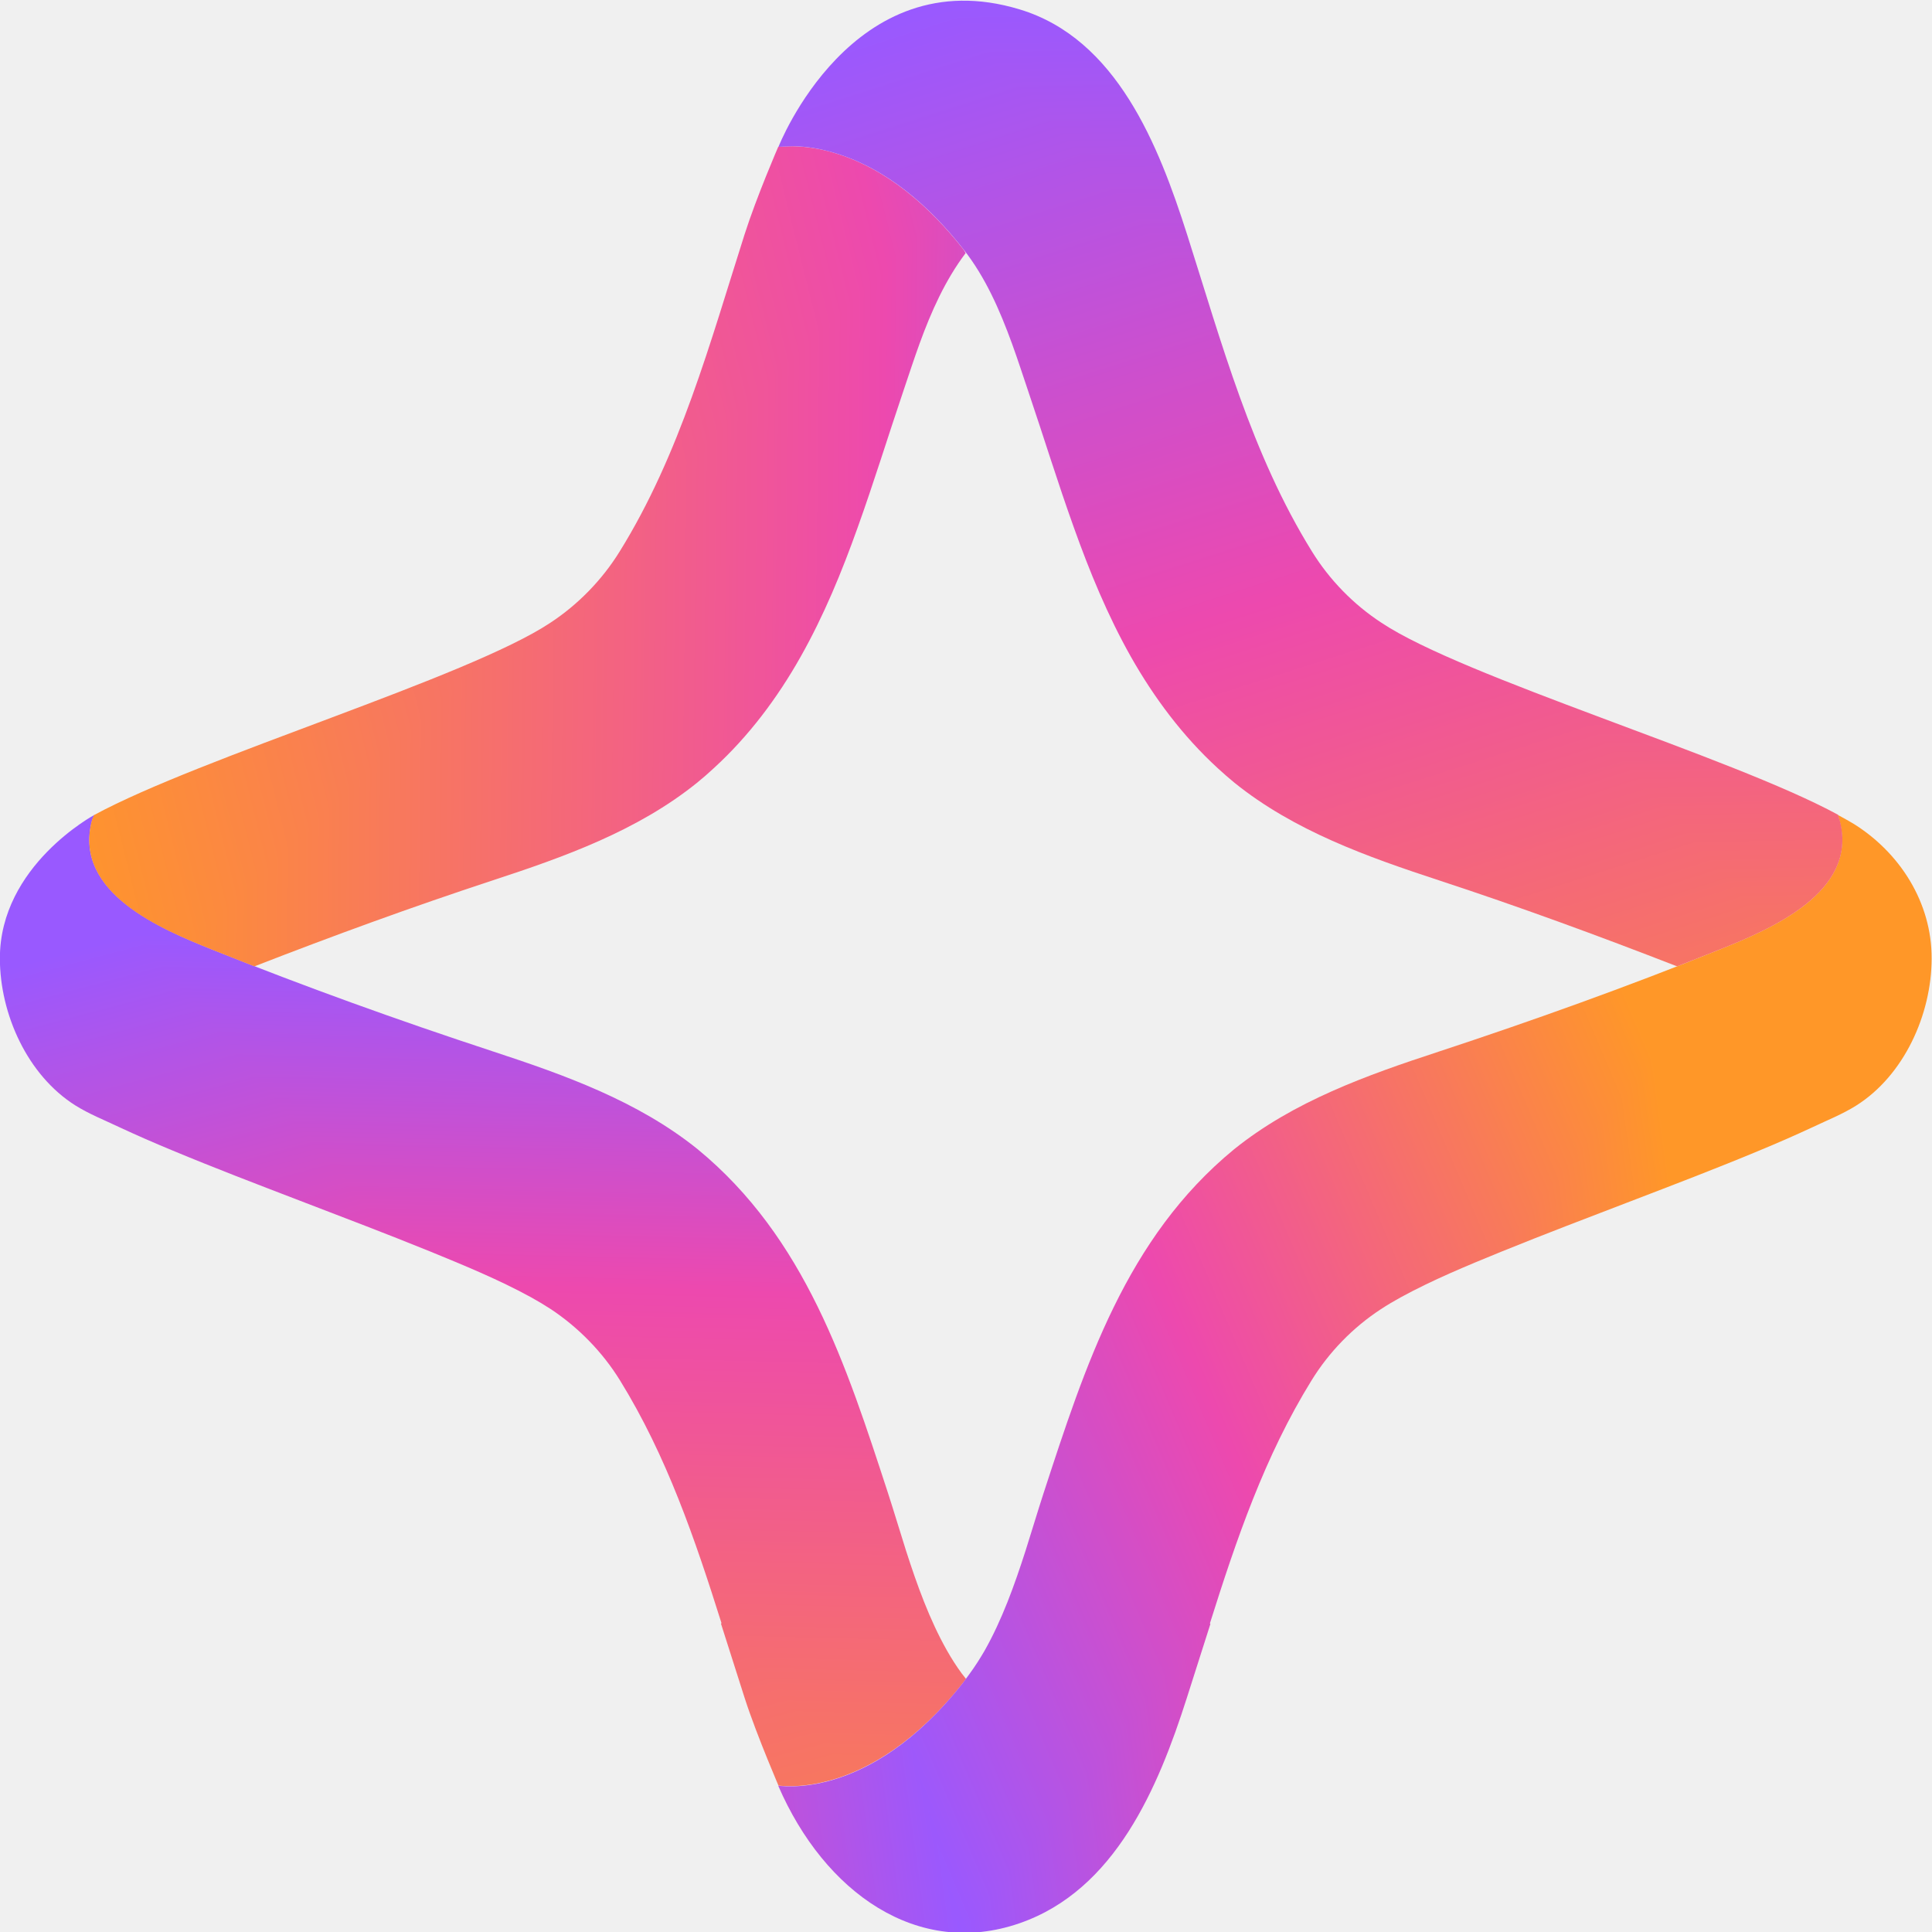
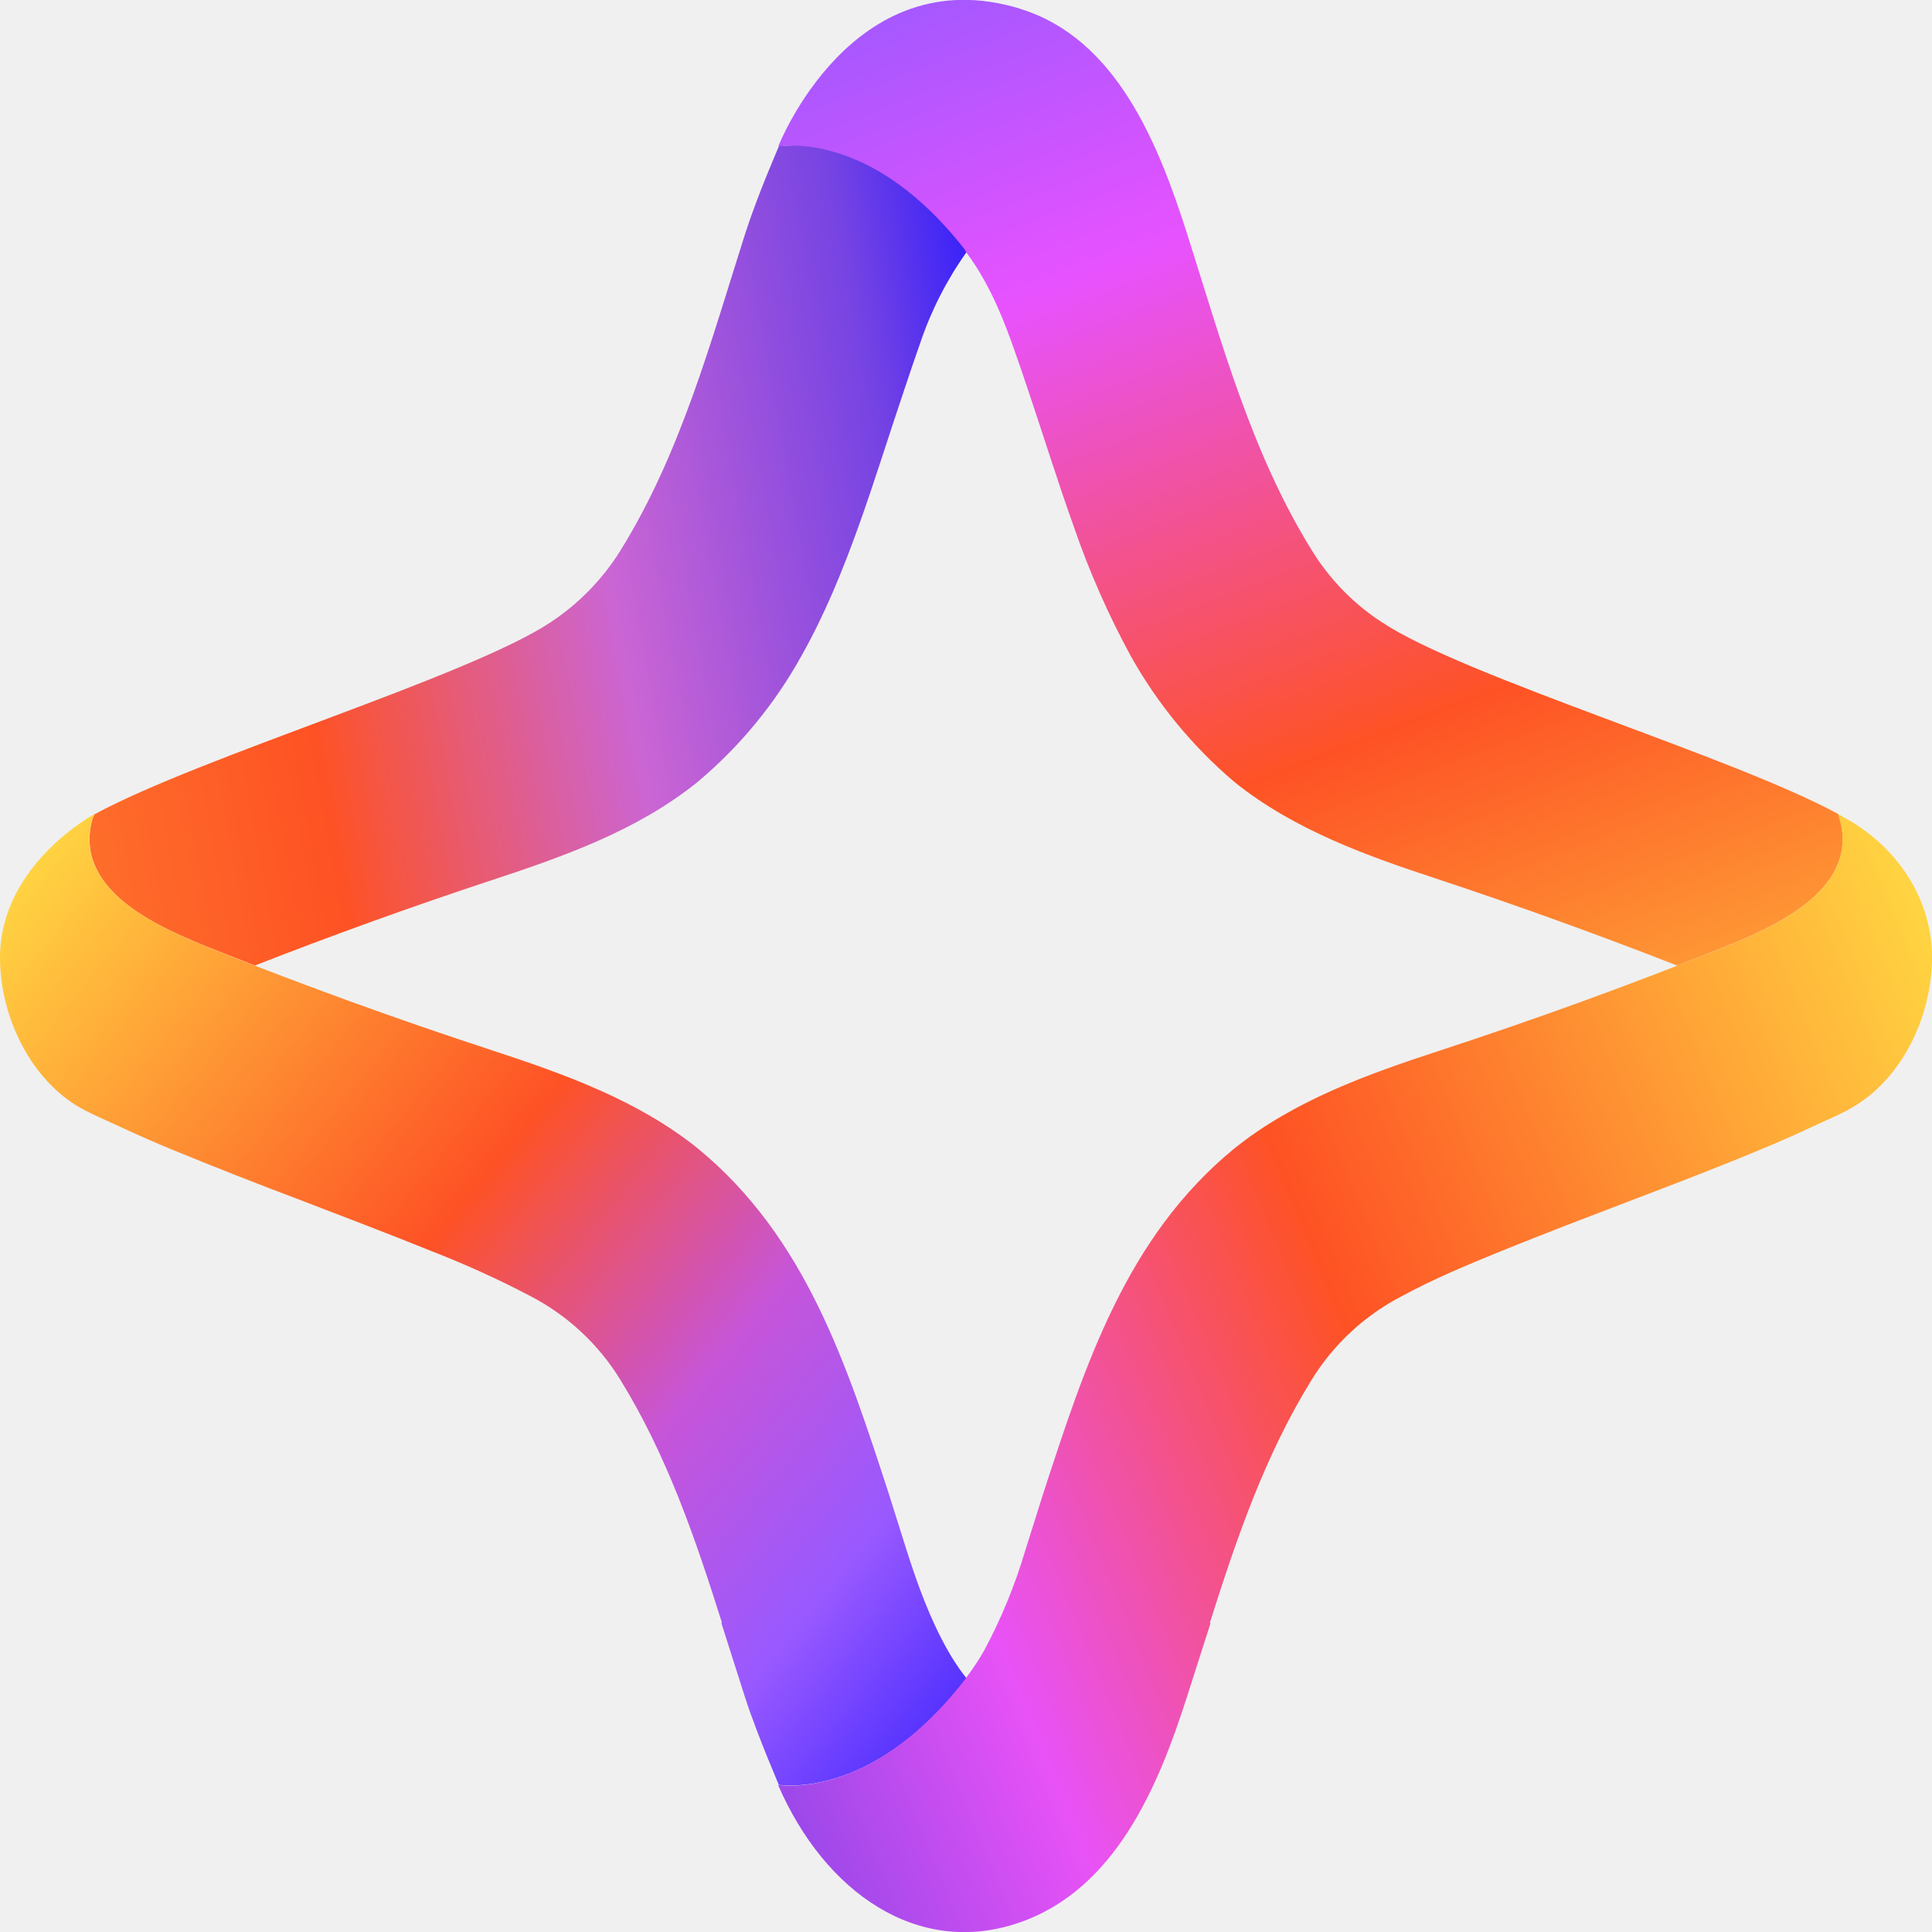
- <svg xmlns="http://www.w3.org/2000/svg" width="16" height="16" viewBox="0 0 16 16" fill="none">
-   <g clip-path="url(#clip0_22773_74303)">
-     <g clip-path="url(#paint0_diamond_22773_74303_clip_path)">
-       <g transform="matrix(-0.00840892 -0.00988228 -0.0751123 0.00781342 9.52361 17.6153)">
-         <rect x="0" y="0" width="1153.71" height="105.788" fill="url(#paint0_diamond_22773_74303)" opacity="1" shape-rendering="crispEdges" />
-         <rect x="0" y="0" width="1153.71" height="105.788" transform="scale(1 -1)" fill="url(#paint0_diamond_22773_74303)" opacity="1" shape-rendering="crispEdges" />
-         <rect x="0" y="0" width="1153.71" height="105.788" transform="scale(-1 1)" fill="url(#paint0_diamond_22773_74303)" opacity="1" shape-rendering="crispEdges" />
-         <rect x="0" y="0" width="1153.71" height="105.788" transform="scale(-1)" fill="url(#paint0_diamond_22773_74303)" opacity="1" shape-rendering="crispEdges" />
+ <svg xmlns="http://www.w3.org/2000/svg" width="16" height="16" fill="none">
+   <g>
+     <g clip-path="url(#b)">
+       <g fill="url(#c)" shape-rendering="crispEdges" transform="matrix(-.01439 -.01432 -.11413 .024 17.983 10.65)">
+         <path d="M0 0h4336.82v808.737H0z" />
+         <path d="M0 0h4336.82v-808.737H0z" />
+         <path d="M0 0h-4336.82v808.737H0z" />
+         <path d="M0 0h-4336.82v-808.737H0z" />
      </g>
    </g>
-     <path d="M0.76 6.805C0.611 7.392 1.337 7.695 1.761 7.865C2.526 8.172 3.297 8.449 4.081 8.707C4.675 8.902 5.281 9.118 5.776 9.516C6.67 10.25 7.009 11.309 7.354 12.365C7.404 12.519 7.452 12.68 7.503 12.841C7.595 13.127 7.698 13.414 7.843 13.67C7.88 13.735 7.92 13.798 7.964 13.858C7.976 13.874 7.988 13.887 8 13.904C7.995 13.911 7.989 13.919 7.983 13.927C7.192 14.936 6.436 14.78 6.447 14.788C6.482 14.868 6.268 14.378 6.167 14.062C6.102 13.859 6.037 13.653 5.971 13.447C5.972 13.446 5.974 13.444 5.975 13.442C5.756 12.747 5.521 12.057 5.134 11.431C4.989 11.196 4.789 10.992 4.559 10.84C4.505 10.805 4.451 10.773 4.395 10.742C4.126 10.595 3.84 10.478 3.557 10.362C3.202 10.218 2.844 10.082 2.487 9.945C2.133 9.809 1.779 9.674 1.429 9.528C1.279 9.466 1.13 9.401 0.982 9.332C0.862 9.275 0.736 9.225 0.623 9.154C0.227 8.904 -0.001 8.398 -0.001 7.936C-0.001 7.167 0.783 6.748 0.783 6.748C0.768 6.778 0.763 6.791 0.76 6.805Z" />
-     <g clip-path="url(#paint1_diamond_22773_74303_clip_path)">
-       <g transform="matrix(0.00688207 -0.00868617 -0.0169034 -0.0645386 7.95556 16.0067)">
-         <rect x="0" y="0" width="1211.94" height="143.199" fill="url(#paint1_diamond_22773_74303)" opacity="1" shape-rendering="crispEdges" />
-         <rect x="0" y="0" width="1211.94" height="143.199" transform="scale(1 -1)" fill="url(#paint1_diamond_22773_74303)" opacity="1" shape-rendering="crispEdges" />
-         <rect x="0" y="0" width="1211.94" height="143.199" transform="scale(-1 1)" fill="url(#paint1_diamond_22773_74303)" opacity="1" shape-rendering="crispEdges" />
-         <rect x="0" y="0" width="1211.94" height="143.199" transform="scale(-1)" fill="url(#paint1_diamond_22773_74303)" opacity="1" shape-rendering="crispEdges" />
+     <path d="M8.445.072c.803.244 1.15 1.125 1.386 1.864.285.895.535 1.821 1.035 2.625.145.236.344.44.575.59.68.453 2.896 1.109 3.782 1.59l.018.058c.146.586-.577.89-1.001 1.06l-.349.138a40 40 0 0 0-1.971-.712c-.595-.195-1.2-.41-1.696-.808a3.8 3.8 0 0 1-.86-1.045 7 7 0 0 1-.471-1.07c-.134-.373-.25-.75-.377-1.126q-.065-.196-.136-.395c-.1-.278-.22-.55-.4-.78-.277-.352-.634-.67-1.07-.8a1.3 1.3 0 0 0-.464-.05S7.055-.35 8.445.071" />
+     <g clip-path="url(#d)">
+       <g fill="url(#e)" shape-rendering="crispEdges" transform="matrix(.01766 -.01334 -.00394 -.13198 -6.998 14.545)">
+         <path d="M0 0h3781.82v723.43H0z" />
+         <path d="M0 0h3781.82v-723.43H0z" />
+         <path d="M0 0h-3781.82v723.43H0z" />
+         <path d="M0 0h-3781.82v-723.43H0z" />
      </g>
    </g>
-     <path d="M15.343 6.818C15.313 6.799 15.219 6.748 15.219 6.748C15.219 6.748 15.232 6.784 15.237 6.807C15.383 7.393 14.659 7.696 14.235 7.866C13.47 8.174 12.698 8.451 11.915 8.709C11.32 8.904 10.714 9.12 10.22 9.518C9.326 10.252 8.987 11.311 8.642 12.367C8.592 12.521 8.544 12.682 8.493 12.843C8.401 13.129 8.298 13.416 8.153 13.672C8.115 13.737 8.075 13.8 8.031 13.86C8.014 13.883 7.996 13.908 7.979 13.931C7.188 14.941 6.434 14.781 6.445 14.789C6.83 15.678 7.602 16.218 8.442 15.928C9.236 15.654 9.592 14.803 9.828 14.064C9.893 13.861 9.958 13.655 10.024 13.449C10.023 13.447 10.021 13.446 10.02 13.444C10.239 12.749 10.474 12.059 10.861 11.433C11.006 11.197 11.205 10.993 11.436 10.842C11.489 10.807 11.544 10.775 11.6 10.744C11.869 10.597 12.154 10.48 12.438 10.364C12.793 10.22 13.151 10.084 13.508 9.947C13.862 9.811 14.216 9.676 14.566 9.53C14.716 9.468 14.865 9.403 15.013 9.334C15.133 9.277 15.259 9.227 15.372 9.156C15.769 8.906 15.996 8.401 15.997 7.939C15.999 7.474 15.733 7.058 15.344 6.818H15.343Z" />
-     <g clip-path="url(#paint2_diamond_22773_74303_clip_path)">
-       <g transform="matrix(0.00999591 -0.00970186 -0.00883184 -0.0848903 0.738529 8.62923)">
-         <rect x="0" y="0" width="779.862" height="89.914" fill="url(#paint2_diamond_22773_74303)" opacity="1" shape-rendering="crispEdges" />
-         <rect x="0" y="0" width="779.862" height="89.914" transform="scale(1 -1)" fill="url(#paint2_diamond_22773_74303)" opacity="1" shape-rendering="crispEdges" />
-         <rect x="0" y="0" width="779.862" height="89.914" transform="scale(-1 1)" fill="url(#paint2_diamond_22773_74303)" opacity="1" shape-rendering="crispEdges" />
-         <rect x="0" y="0" width="779.862" height="89.914" transform="scale(-1)" fill="url(#paint2_diamond_22773_74303)" opacity="1" shape-rendering="crispEdges" />
+     <path d="M.761 6.8c.007-.03.017-.045.021-.056.886-.481 3.1-1.14 3.78-1.592.23-.152.429-.356.575-.591.5-.804.749-1.73 1.034-2.625.101-.316.28-.726.28-.726l.122-.005q.175.004.342.055c.437.13.794.449 1.07.8l.018.03a2.9 2.9 0 0 0-.382.75q-.07.2-.135.396c-.127.375-.243.753-.377 1.126-.132.367-.28.73-.472 1.07a3.7 3.7 0 0 1-.86 1.044c-.494.399-1.1.614-1.695.81a39 39 0 0 0-1.971.71l-.349-.137C1.338 7.689.615 7.39.761 6.799" />
+     <g clip-path="url(#f)">
+       <g fill="url(#g)" shape-rendering="crispEdges" transform="matrix(-.01685 -.00608 -.07368 .06356 13.773 15.198)">
+         <path d="M0 0h5625.51v845.78H0z" />
+         <path d="M0 0h5625.51v-845.78H0z" />
+         <path d="M0 0h-5625.51v845.78H0z" />
+         <path d="M0 0h-5625.51v-845.78H0z" />
      </g>
    </g>
-     <path d="M0.758 6.805C0.765 6.776 0.775 6.761 0.779 6.75C1.665 6.269 3.877 5.61 4.557 5.158C4.787 5.007 4.986 4.803 5.132 4.567C5.631 3.763 5.881 2.837 6.166 1.942C6.267 1.626 6.445 1.216 6.445 1.216C6.445 1.216 6.557 1.21 6.567 1.211C6.683 1.213 6.799 1.233 6.909 1.266C7.346 1.396 7.703 1.715 7.979 2.066C7.986 2.075 7.991 2.086 7.997 2.096C7.828 2.32 7.712 2.58 7.615 2.847C7.567 2.979 7.524 3.112 7.48 3.242C7.353 3.617 7.237 3.995 7.103 4.368C6.972 4.735 6.823 5.098 6.631 5.438C6.439 5.779 6.201 6.097 5.911 6.362C5.866 6.404 5.82 6.444 5.772 6.483C5.278 6.881 4.672 7.097 4.077 7.292C3.414 7.51 2.757 7.75 2.107 8.003C1.99 7.957 1.875 7.912 1.758 7.865C1.335 7.696 0.612 7.396 0.758 6.805Z" />
-     <g clip-path="url(#paint3_diamond_22773_74303_clip_path)">
-       <g transform="matrix(-0.00982296 -0.0109918 -0.0837418 0.0125868 17.6319 10.9972)">
-         <rect x="0" y="0" width="1062.55" height="99.544" fill="url(#paint3_diamond_22773_74303)" opacity="1" shape-rendering="crispEdges" />
-         <rect x="0" y="0" width="1062.55" height="99.544" transform="scale(1 -1)" fill="url(#paint3_diamond_22773_74303)" opacity="1" shape-rendering="crispEdges" />
-         <rect x="0" y="0" width="1062.55" height="99.544" transform="scale(-1 1)" fill="url(#paint3_diamond_22773_74303)" opacity="1" shape-rendering="crispEdges" />
-         <rect x="0" y="0" width="1062.55" height="99.544" transform="scale(-1)" fill="url(#paint3_diamond_22773_74303)" opacity="1" shape-rendering="crispEdges" />
+     <path d="M.76 6.8c-.148.587.578.89 1.002 1.06q1.147.457 2.321.841c.595.196 1.2.411 1.696.81.894.734 1.233 1.792 1.578 2.848l.15.476c.091.286.195.573.34.829q.055.098.121.188l.036.046-.017.023c-.791 1.01-1.548.853-1.537.861.035.08-.179-.41-.28-.726l-.196-.615.004-.005c-.219-.695-.455-1.384-.841-2.01a1.9 1.9 0 0 0-.74-.69 8 8 0 0 0-.837-.38c-.356-.144-.714-.28-1.071-.417a39 39 0 0 1-1.058-.416q-.226-.093-.448-.197C.863 9.27.737 9.22.624 9.15.228 8.898 0 8.393 0 7.93c0-.77.784-1.189.784-1.189A.3.3 0 0 0 .76 6.8" />
+     <g clip-path="url(#h)">
+       <g fill="url(#i)" shape-rendering="crispEdges" transform="matrix(.01194 -.01471 -.02764 -.11062 4.64 21.107)">
+         <path d="M0 0h5068.49v876.125H0z" />
+         <path d="M0 0h5068.49v-876.125H0z" />
+         <path d="M0 0h-5068.49v876.125H0z" />
+         <path d="M0 0h-5068.49v-876.125H0z" />
      </g>
    </g>
-     <path d="M8.445 0.078C9.248 0.321 9.595 1.203 9.831 1.942C10.116 2.836 10.366 3.763 10.865 4.567C11.01 4.802 11.209 5.006 11.44 5.157C12.12 5.61 14.335 6.265 15.221 6.747C15.224 6.758 15.234 6.786 15.239 6.805C15.384 7.391 14.662 7.696 14.238 7.865C14.121 7.912 14.006 7.957 13.889 8.003C13.239 7.75 12.582 7.509 11.918 7.291C11.324 7.096 10.718 6.881 10.224 6.483C10.176 6.444 10.13 6.403 10.085 6.362C9.795 6.096 9.558 5.779 9.365 5.438C9.173 5.097 9.024 4.735 8.893 4.368C8.759 3.995 8.643 3.617 8.516 3.242C8.472 3.112 8.429 2.978 8.381 2.846C8.28 2.569 8.161 2.296 7.98 2.066C7.704 1.714 7.347 1.396 6.91 1.266C6.799 1.233 6.684 1.212 6.568 1.211C6.558 1.211 6.447 1.216 6.447 1.216C6.447 1.216 7.056 -0.344 8.445 0.078Z" />
+     <path d="m15.346 6.812-.124-.07.018.06c.145.586-.579.889-1.003 1.059q-1.146.458-2.321.842c-.595.195-1.2.411-1.696.81-.894.733-1.233 1.792-1.578 2.848l-.15.476a4.4 4.4 0 0 1-.34.829 2 2 0 0 1-.121.188l-.052.071c-.791 1.01-1.545.85-1.535.858.386.889 1.157 1.429 1.998 1.139.794-.274 1.15-1.125 1.386-1.864l.197-.615-.005-.005c.22-.695.455-1.385.842-2.01a1.9 1.9 0 0 1 .74-.69c.268-.146.553-.264.837-.38.355-.144.713-.28 1.071-.417.354-.135.708-.27 1.058-.416q.226-.093.447-.197c.12-.056.247-.106.36-.178.397-.25.624-.755.625-1.217.002-.465-.264-.88-.654-1.12" />
  </g>
  <defs>
-     <clipPath id="paint0_diamond_22773_74303_clip_path">
-       <path d="M0.76 6.805C0.611 7.392 1.337 7.695 1.761 7.865C2.526 8.172 3.297 8.449 4.081 8.707C4.675 8.902 5.281 9.118 5.776 9.516C6.67 10.25 7.009 11.309 7.354 12.365C7.404 12.519 7.452 12.68 7.503 12.841C7.595 13.127 7.698 13.414 7.843 13.67C7.88 13.735 7.92 13.798 7.964 13.858C7.976 13.874 7.988 13.887 8 13.904C7.995 13.911 7.989 13.919 7.983 13.927C7.192 14.936 6.436 14.78 6.447 14.788C6.482 14.868 6.268 14.378 6.167 14.062C6.102 13.859 6.037 13.653 5.971 13.447C5.972 13.446 5.974 13.444 5.975 13.442C5.756 12.747 5.521 12.057 5.134 11.431C4.989 11.196 4.789 10.992 4.559 10.84C4.505 10.805 4.451 10.773 4.395 10.742C4.126 10.595 3.84 10.478 3.557 10.362C3.202 10.218 2.844 10.082 2.487 9.945C2.133 9.809 1.779 9.674 1.429 9.528C1.279 9.466 1.13 9.401 0.982 9.332C0.862 9.275 0.736 9.225 0.623 9.154C0.227 8.904 -0.001 8.398 -0.001 7.936C-0.001 7.167 0.783 6.748 0.783 6.748C0.768 6.778 0.763 6.791 0.76 6.805Z" />
+     <clipPath id="b">
+       <path d="M8.445.072c.803.244 1.15 1.125 1.386 1.864.285.895.535 1.821 1.035 2.625.145.236.344.44.575.59.68.453 2.896 1.109 3.782 1.59l.018.058c.146.586-.577.89-1.001 1.06l-.349.138a40 40 0 0 0-1.971-.712c-.595-.195-1.2-.41-1.696-.808a3.8 3.8 0 0 1-.86-1.045 7 7 0 0 1-.471-1.07c-.134-.373-.25-.75-.377-1.126q-.065-.196-.136-.395c-.1-.278-.22-.55-.4-.78-.277-.352-.634-.67-1.07-.8a1.3 1.3 0 0 0-.464-.05S7.055-.35 8.445.071" />
    </clipPath>
-     <clipPath id="paint1_diamond_22773_74303_clip_path">
-       <path d="M15.343 6.818C15.313 6.799 15.219 6.748 15.219 6.748C15.219 6.748 15.232 6.784 15.237 6.807C15.383 7.393 14.659 7.696 14.235 7.866C13.47 8.174 12.698 8.451 11.915 8.709C11.32 8.904 10.714 9.12 10.22 9.518C9.326 10.252 8.987 11.311 8.642 12.367C8.592 12.521 8.544 12.682 8.493 12.843C8.401 13.129 8.298 13.416 8.153 13.672C8.115 13.737 8.075 13.8 8.031 13.86C8.014 13.883 7.996 13.908 7.979 13.931C7.188 14.941 6.434 14.781 6.445 14.789C6.83 15.678 7.602 16.218 8.442 15.928C9.236 15.654 9.592 14.803 9.828 14.064C9.893 13.861 9.958 13.655 10.024 13.449C10.023 13.447 10.021 13.446 10.02 13.444C10.239 12.749 10.474 12.059 10.861 11.433C11.006 11.197 11.205 10.993 11.436 10.842C11.489 10.807 11.544 10.775 11.6 10.744C11.869 10.597 12.154 10.48 12.438 10.364C12.793 10.22 13.151 10.084 13.508 9.947C13.862 9.811 14.216 9.676 14.566 9.53C14.716 9.468 14.865 9.403 15.013 9.334C15.133 9.277 15.259 9.227 15.372 9.156C15.769 8.906 15.996 8.401 15.997 7.939C15.999 7.474 15.733 7.058 15.344 6.818H15.343Z" />
+     <clipPath id="d">
+       <path d="M.761 6.8c.007-.03.017-.045.021-.056.886-.481 3.1-1.14 3.78-1.592.23-.152.429-.356.575-.591.5-.804.749-1.73 1.034-2.625.101-.316.28-.726.28-.726l.122-.005q.175.004.342.055c.437.13.794.449 1.07.8l.018.03a2.9 2.9 0 0 0-.382.75q-.07.2-.135.396c-.127.375-.243.753-.377 1.126-.132.367-.28.73-.472 1.07a3.7 3.7 0 0 1-.86 1.044c-.494.399-1.1.614-1.695.81a39 39 0 0 0-1.971.71l-.349-.137C1.338 7.689.615 7.39.761 6.799" />
    </clipPath>
-     <clipPath id="paint2_diamond_22773_74303_clip_path">
-       <path d="M0.758 6.805C0.765 6.776 0.775 6.761 0.779 6.75C1.665 6.269 3.877 5.61 4.557 5.158C4.787 5.007 4.986 4.803 5.132 4.567C5.631 3.763 5.881 2.837 6.166 1.942C6.267 1.626 6.445 1.216 6.445 1.216C6.445 1.216 6.557 1.21 6.567 1.211C6.683 1.213 6.799 1.233 6.909 1.266C7.346 1.396 7.703 1.715 7.979 2.066C7.986 2.075 7.991 2.086 7.997 2.096C7.828 2.32 7.712 2.58 7.615 2.847C7.567 2.979 7.524 3.112 7.48 3.242C7.353 3.617 7.237 3.995 7.103 4.368C6.972 4.735 6.823 5.098 6.631 5.438C6.439 5.779 6.201 6.097 5.911 6.362C5.866 6.404 5.82 6.444 5.772 6.483C5.278 6.881 4.672 7.097 4.077 7.292C3.414 7.51 2.757 7.75 2.107 8.003C1.99 7.957 1.875 7.912 1.758 7.865C1.335 7.696 0.612 7.396 0.758 6.805Z" />
+     <clipPath id="f">
+       <path d="M.76 6.8c-.148.587.578.89 1.002 1.06q1.147.457 2.321.841c.595.196 1.2.411 1.696.81.894.734 1.233 1.792 1.578 2.848l.15.476c.091.286.195.573.34.829q.055.098.121.188l.036.046-.017.023c-.791 1.01-1.548.853-1.537.861.035.08-.179-.41-.28-.726l-.196-.615.004-.005c-.219-.695-.455-1.384-.841-2.01a1.9 1.9 0 0 0-.74-.69 8 8 0 0 0-.837-.38c-.356-.144-.714-.28-1.071-.417a39 39 0 0 1-1.058-.416q-.226-.093-.448-.197C.863 9.27.737 9.22.624 9.15.228 8.898 0 8.393 0 7.93c0-.77.784-1.189.784-1.189A.3.3 0 0 0 .76 6.8" />
    </clipPath>
-     <clipPath id="paint3_diamond_22773_74303_clip_path">
-       <path d="M8.445 0.078C9.248 0.321 9.595 1.203 9.831 1.942C10.116 2.836 10.366 3.763 10.865 4.567C11.01 4.802 11.209 5.006 11.44 5.157C12.12 5.61 14.335 6.265 15.221 6.747C15.224 6.758 15.234 6.786 15.239 6.805C15.384 7.391 14.662 7.696 14.238 7.865C14.121 7.912 14.006 7.957 13.889 8.003C13.239 7.75 12.582 7.509 11.918 7.291C11.324 7.096 10.718 6.881 10.224 6.483C10.176 6.444 10.13 6.403 10.085 6.362C9.795 6.096 9.558 5.779 9.365 5.438C9.173 5.097 9.024 4.735 8.893 4.368C8.759 3.995 8.643 3.617 8.516 3.242C8.472 3.112 8.429 2.978 8.381 2.846C8.28 2.569 8.161 2.296 7.98 2.066C7.704 1.714 7.347 1.396 6.91 1.266C6.799 1.233 6.684 1.212 6.568 1.211C6.558 1.211 6.447 1.216 6.447 1.216C6.447 1.216 7.056 -0.344 8.445 0.078Z" />
+     <clipPath id="h">
+       <path d="m15.346 6.812-.124-.07.018.06c.145.586-.579.889-1.003 1.059q-1.146.458-2.321.842c-.595.195-1.2.411-1.696.81-.894.733-1.233 1.792-1.578 2.848l-.15.476a4.4 4.4 0 0 1-.34.829 2 2 0 0 1-.121.188l-.052.071c-.791 1.01-1.545.85-1.535.858.386.889 1.157 1.429 1.998 1.139.794-.274 1.15-1.125 1.386-1.864l.197-.615-.005-.005c.22-.695.455-1.385.842-2.01a1.9 1.9 0 0 1 .74-.69c.268-.146.553-.264.837-.38.355-.144.713-.28 1.071-.417.354-.135.708-.27 1.058-.416q.226-.093.447-.197c.12-.056.247-.106.36-.178.397-.25.624-.755.625-1.217.002-.465-.264-.88-.654-1.12" />
    </clipPath>
-     <linearGradient id="paint0_diamond_22773_74303" x1="0" y1="0" x2="500" y2="500" gradientUnits="userSpaceOnUse">
-       <stop stop-color="#FF9728" />
-       <stop offset="0.706" stop-color="#ED49AE" />
-       <stop offset="1" stop-color="#9959FF" />
+     <linearGradient id="c" x1="0" x2="500" y1="0" y2="500" gradientUnits="userSpaceOnUse">
+       <stop offset=".048" stop-color="#ffe345" />
+       <stop offset=".357" stop-color="#fe5225" />
+       <stop offset=".596" stop-color="#e752ff" />
+       <stop offset=".763" stop-color="#9959ff" />
+       <stop offset="1" stop-color="#2d1cfe" />
    </linearGradient>
-     <linearGradient id="paint1_diamond_22773_74303" x1="0" y1="0" x2="500" y2="500" gradientUnits="userSpaceOnUse">
-       <stop stop-color="#9959FF" />
-       <stop offset="0.374" stop-color="#ED49AE" />
-       <stop offset="0.834" stop-color="#FF9728" />
+     <linearGradient id="e" x1="0" x2="500" y1="0" y2="500" gradientUnits="userSpaceOnUse">
+       <stop offset=".029" stop-color="#ffe144" />
+       <stop offset=".554" stop-color="#fe5224" />
+       <stop offset=".688" stop-color="#cb65d4" />
+       <stop offset=".811" stop-color="#7543e3" />
+       <stop offset=".872" stop-color="#2c1bfe" />
    </linearGradient>
-     <linearGradient id="paint2_diamond_22773_74303" x1="0" y1="0" x2="500" y2="500" gradientUnits="userSpaceOnUse">
-       <stop stop-color="#FF9728" />
-       <stop offset="0.66" stop-color="#ED49AE" />
-       <stop offset="0.938" stop-color="#9959FF" />
+     <linearGradient id="g" x1="0" x2="500" y1="0" y2="500" gradientUnits="userSpaceOnUse">
+       <stop offset=".262" stop-color="#2d1cfe" />
+       <stop offset=".394" stop-color="#9959ff" />
+       <stop offset=".505" stop-color="#c655d9" />
+       <stop offset=".652" stop-color="#fe5225" />
+       <stop offset=".952" stop-color="#ffe345" />
    </linearGradient>
-     <linearGradient id="paint3_diamond_22773_74303" x1="0" y1="0" x2="500" y2="500" gradientUnits="userSpaceOnUse">
-       <stop offset="0.058" stop-color="#FF9728" />
-       <stop offset="0.586" stop-color="#ED49AE" />
-       <stop offset="1" stop-color="#9959FF" />
+     <linearGradient id="i" x1="0" x2="500" y1="0" y2="500" gradientUnits="userSpaceOnUse">
+       <stop stop-color="#2c1bfe" />
+       <stop offset=".178" stop-color="#7543e3" />
+       <stop offset=".374" stop-color="#e852f6" />
+       <stop offset=".594" stop-color="#fe5224" />
+       <stop offset=".971" stop-color="#ffe144" />
    </linearGradient>
-     <clipPath id="clip0_22773_74303">
-       <rect width="16" height="16" fill="white" />
-     </clipPath>
  </defs>
</svg>
